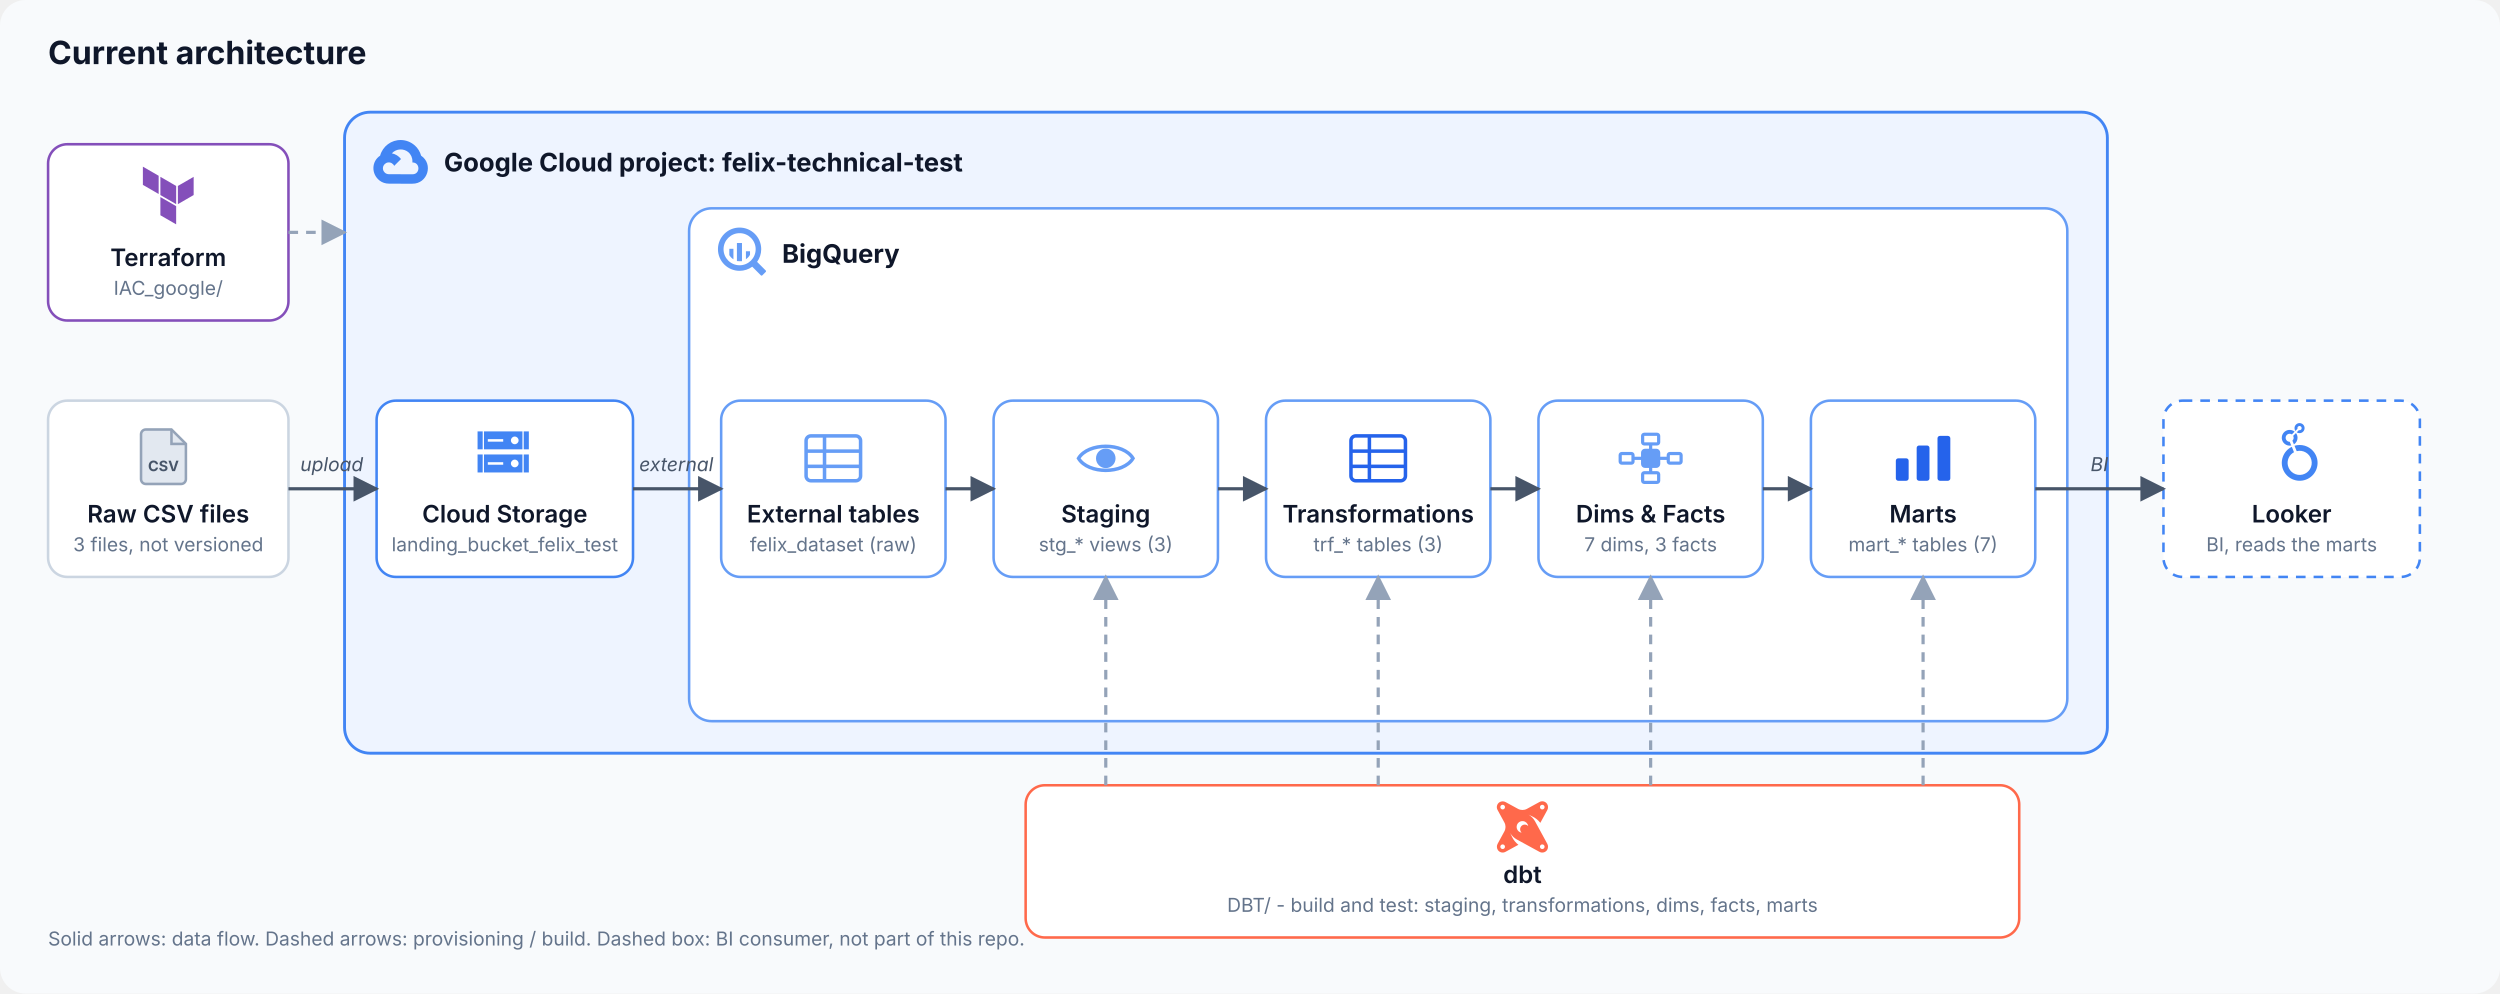
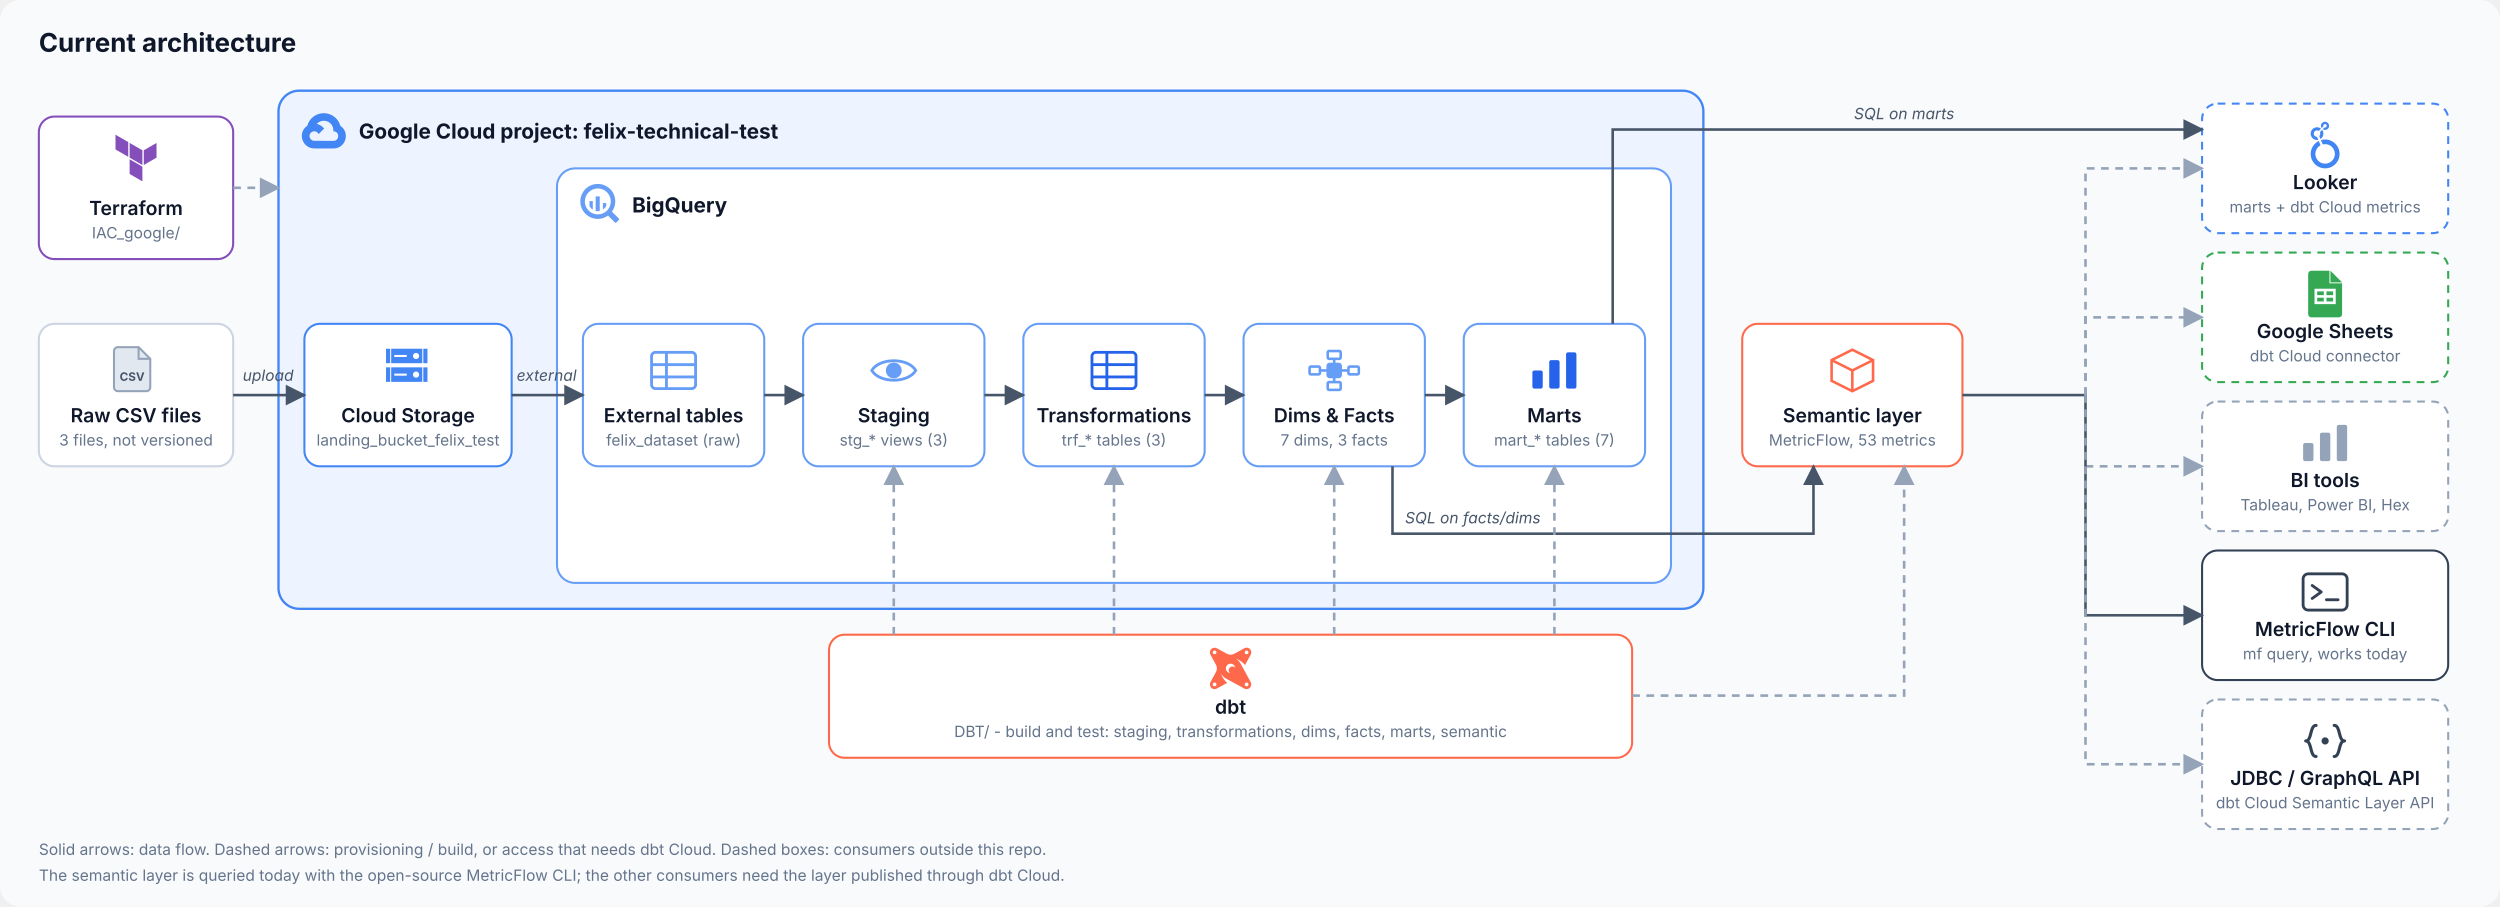
- <svg xmlns="http://www.w3.org/2000/svg" viewBox="0 0 1560 620" width="1560" height="620" role="img" aria-label="Architecture diagram">
+ <svg xmlns="http://www.w3.org/2000/svg" viewBox="0 0 1930 700" width="1930" height="700" role="img" aria-label="Architecture diagram">
  <defs>
    <marker id="a" viewBox="0 0 10 10" refX="9" refY="5" markerWidth="8" markerHeight="8" orient="auto-start-reverse">
      <path d="M0 0L10 5L0 10z" fill="#475569" />
    </marker>
    <marker id="ad" viewBox="0 0 10 10" refX="9" refY="5" markerWidth="8" markerHeight="8" orient="auto-start-reverse">
      <path d="M0 0L10 5L0 10z" fill="#94A3B8" />
    </marker>
    <style>
text{font-family:Inter,"Helvetica Neue",Helvetica,Arial,sans-serif}
.t{font-size:15px;font-weight:600;fill:#0F172A}
.s{font-size:12px;fill:#64748B}
.h{font-size:16px;font-weight:700;fill:#0F172A}
.l{font-size:12px;fill:#475569;font-style:italic}
.title{font-size:20px;font-weight:700;fill:#0F172A}
</style>
  </defs>
-   <rect width="1560" height="620" rx="16" fill="#F8FAFC" />
+   <rect width="1930" height="700" rx="16" fill="#F8FAFC" />
  <text x="30" y="40" class="title">Current architecture</text>
  <rect x="215" y="70" width="1100" height="400" rx="16" fill="#EEF4FF" stroke="#4285F4" stroke-width="1.8" />
  <g transform="translate(233,84) scale(1.416667)" fill="#4285F4">
    <path d="M12.19 2.38a9.344 9.344 0 0 0-9.234 6.893c.053-.02-.055.013 0 0-3.875 2.551-3.922 8.11-.247 10.941l.006-.007-.007.03a6.717 6.717 0 0 0 4.077 1.356h5.173l.03.03h5.192c6.687.053 9.376-8.605 3.835-12.35a9.365 9.365 0 0 0-2.821-4.552l-.043.043.006-.05A9.344 9.344 0 0 0 12.19 2.38zm-.358 4.146c1.244-.04 2.518.368 3.486 1.15a5.186 5.186 0 0 1 1.862 4.078v.518c3.53-.07 3.53 5.262 0 5.193h-5.193l-.008.009v-.04H6.785a2.59 2.59 0 0 1-1.067-.23h.001a2.597 2.597 0 1 1 3.437-3.437l3.013-3.012A6.747 6.747 0 0 0 8.11 8.24c.018-.01.04-.026.054-.023a5.186 5.186 0 0 1 3.67-1.69z" />
  </g>
  <text x="277" y="107" class="h">Google Cloud project: felix-technical-test</text>
  <rect x="430" y="130" width="860" height="320" rx="14" fill="#FFFFFF" stroke="#669DF6" stroke-width="1.6" />
  <g transform="translate(448,142) scale(1.25)" fill="#669DF6">
    <path d="M5.676 10.595h2.052v5.244a5.892 5.892 0 0 1-2.052-2.088v-3.156zm18.179 10.836a.504.504 0 0 1 0 .708l-1.716 1.716a.504.504 0 0 1-.708 0l-4.248-4.248a.206.206 0 0 1-.007-.007c-.02-.02-.028-.045-.043-.066a10.736 10.736 0 0 1-6.334 2.065C4.835 21.599 0 16.764 0 10.799S4.835 0 10.8 0s10.799 4.835 10.799 10.8c0 2.369-.772 4.553-2.066 6.333.025.017.052.028.074.05l4.248 4.248zm-5.028-10.632a8.015 8.015 0 1 0-8.028 8.028h.024a8.016 8.016 0 0 0 8.004-8.028zm-4.86 4.98a6.002 6.002 0 0 0 2.04-2.184v-1.764h-2.04v3.948zm-4.5.948c.442.057.887.08 1.332.072.4.025.8.025 1.2 0V7.692H9.468v9.035z" />
  </g>
  <text x="488" y="164" class="h">BigQuery</text>
  <rect x="30" y="250" width="150" height="110" rx="12" fill="#FFFFFF" stroke="#CBD5E1" stroke-width="1.6" />
  <text x="105.0" y="326" text-anchor="middle" class="t">Raw CSV files</text>
  <text x="105.0" y="344" text-anchor="middle" class="s">3 files, not versioned</text>
  <g transform="translate(88,268)">
    <path d="M0 3a3 3 0 0 1 3-3h16l9 9v22a3 3 0 0 1-3 3H3a3 3 0 0 1-3-3z" fill="#E2E8F0" stroke="#94A3B8" stroke-width="1.6" />
    <path d="M19 0v9h9" fill="none" stroke="#94A3B8" stroke-width="1.6" />
    <text x="14" y="26" text-anchor="middle" font-size="9" font-weight="700" fill="#475569" font-family="Helvetica,Arial,sans-serif">CSV</text>
  </g>
  <rect x="235" y="250" width="160" height="110" rx="12" fill="#FFFFFF" stroke="#4285F4" stroke-width="1.6" />
  <text x="315.0" y="326" text-anchor="middle" class="t">Cloud Storage</text>
  <text x="315.0" y="344" text-anchor="middle" class="s">landing_bucket_felix_test</text>
  <g transform="translate(298,266) scale(1.333333)" fill="#4285F4">
    <path d="M24 2.4v8.4h-2.4V2.4H24zM0 10.8h2.4V2.4H0v8.4zm3-8.4h18v8.4H3V2.4zm12.6 4.2a1.8 1.8 0 1 0 3.6 0 1.8 1.8 0 0 0-3.6 0zm-10.8.6H12V6H4.8v1.2zm16.8 14.4H24v-8.4h-2.4v8.4zM0 21.6h2.4v-8.4H0v8.4zm3-8.4h18v8.4H3v-8.4zm12.6 4.2a1.8 1.8 0 1 0 3.6 0 1.8 1.8 0 0 0-3.6 0zM4.8 18H12v-1.2H4.8V18z" />
  </g>
  <rect x="30" y="90" width="150" height="110" rx="12" fill="#FFFFFF" stroke="#844FBA" stroke-width="1.6" />
  <text x="105.0" y="166" text-anchor="middle" class="t">Terraform</text>
  <text x="105.0" y="184" text-anchor="middle" class="s">IAC_google/</text>
  <g transform="translate(87,104) scale(1.5)" fill="#844FBA">
    <path d="M1.44 0v7.575l6.561 3.79V3.787zm21.12 4.227l-6.561 3.791v7.574l6.56-3.787zM8.72 4.23v7.575l6.561 3.787V8.018zm0 8.405v7.575L15.28 24v-7.578z" />
  </g>
  <rect x="450" y="250" width="140" height="110" rx="12" fill="#FFFFFF" stroke="#669DF6" stroke-width="1.6" />
  <text x="520.0" y="326" text-anchor="middle" class="t">External tables</text>
  <text x="520.0" y="344" text-anchor="middle" class="s">felix_dataset (raw)</text>
  <g transform="translate(503,272)" fill="none" stroke="#669DF6" stroke-width="2.2">
    <rect x="0" y="0" width="34" height="28" rx="3" />
    <path d="M0 9.5H34M0 19H34M11.5 0V28" />
  </g>
  <rect x="620" y="250" width="140" height="110" rx="12" fill="#FFFFFF" stroke="#669DF6" stroke-width="1.6" />
  <text x="690.0" y="326" text-anchor="middle" class="t">Staging</text>
  <text x="690.0" y="344" text-anchor="middle" class="s">stg_* views (3)</text>
  <g transform="translate(673,272)" fill="none" stroke="#669DF6" stroke-width="2.2">
    <path d="M0 14C6 4 28 4 34 14C28 24 6 24 0 14Z" />
    <circle cx="17" cy="14" r="5" fill="#669DF6" />
  </g>
  <rect x="790" y="250" width="140" height="110" rx="12" fill="#FFFFFF" stroke="#669DF6" stroke-width="1.6" />
  <text x="860.0" y="326" text-anchor="middle" class="t">Transformations</text>
  <text x="860.0" y="344" text-anchor="middle" class="s">trf_* tables (3)</text>
  <g transform="translate(843,272)" fill="none" stroke="#2563EB" stroke-width="2.2">
    <rect x="0" y="0" width="34" height="28" rx="3" />
    <path d="M0 9.5H34M0 19H34M11.5 0V28" />
  </g>
  <rect x="960" y="250" width="140" height="110" rx="12" fill="#FFFFFF" stroke="#669DF6" stroke-width="1.6" />
  <text x="1030.0" y="326" text-anchor="middle" class="t">Dims &amp; Facts</text>
  <text x="1030.0" y="344" text-anchor="middle" class="s">7 dims, 3 facts</text>
  <g transform="translate(1013,272)" fill="none" stroke="#669DF6" stroke-width="2">
    <rect x="12" y="9" width="10" height="10" rx="1.5" fill="#669DF6" />
    <rect x="12" y="-1" width="10" height="6" rx="1" />
    <rect x="12" y="23" width="10" height="6" rx="1" />
    <rect x="-2" y="11" width="8" height="6" rx="1" />
    <rect x="28" y="11" width="8" height="6" rx="1" />
    <path d="M17 5V9M17 19V23M6 14H12M22 14H28" />
  </g>
  <rect x="1130" y="250" width="140" height="110" rx="12" fill="#FFFFFF" stroke="#669DF6" stroke-width="1.6" />
  <text x="1200.0" y="326" text-anchor="middle" class="t">Marts</text>
  <text x="1200.0" y="344" text-anchor="middle" class="s">mart_* tables (7)</text>
  <g transform="translate(1183,272)" fill="#2563EB">
    <rect x="0" y="14" width="8" height="14" rx="1.5" />
    <rect x="13" y="6" width="8" height="22" rx="1.5" />
    <rect x="26" y="0" width="8" height="28" rx="1.5" />
  </g>
-   <rect x="1350" y="250" width="160" height="110" rx="12" fill="#FFFFFF" stroke="#4285F4" stroke-width="1.6" stroke-dasharray="6 5" />
-   <text x="1430.0" y="326" text-anchor="middle" class="t">Looker</text>
-   <text x="1430.0" y="344" text-anchor="middle" class="s">BI, reads the marts</text>
-   <g transform="translate(1417,264) scale(1.5)" fill="#4285F4">
+   <rect x="1345" y="250" width="170" height="110" rx="12" fill="#FFFFFF" stroke="#FF694B" stroke-width="1.6" />
+   <text x="1430.0" y="326" text-anchor="middle" class="t">Semantic layer</text>
+   <text x="1430.0" y="344" text-anchor="middle" class="s">MetricFlow, 53 metrics</text>
+   <g transform="translate(1413,270)" fill="none" stroke="#FF694B" stroke-width="2">
+     <path d="M17 0L33 8V24L17 32L1 24V8Z" />
+     <path d="M17 16V32M17 16L33 8M17 16L1 8" />
+   </g>
+   <rect x="1700" y="80" width="190" height="100" rx="12" fill="#FFFFFF" stroke="#4285F4" stroke-width="1.6" stroke-dasharray="6 5" />
+   <text x="1795.0" y="146" text-anchor="middle" class="t">Looker</text>
+   <text x="1795.0" y="164" text-anchor="middle" class="s">marts + dbt Cloud metrics</text>
+   <g transform="translate(1777.0,94) scale(1.5)" fill="#4285F4">
    <path d="M11.947 0c-1.16.002-2.098.944-2.096 2.104a2.1 2.1 0 00.356 1.166l.895-.896a.884.884 0 11.565.564l-.895.895c.959.648 2.262.395 2.91-.564.648-.959.395-2.262-.564-2.91A2.096 2.096 0 0011.947 0zm-.835 6.113a3.263 3.263 0 00-.653-1.965l-1.164 1.162a1.667 1.667 0 01-.318 2.012l.632 1.545a3.282 3.282 0 001.503-2.754zm-3.25 1.666h-.03c-.922.001-1.67-.746-1.671-1.667-.001-.922.745-1.67 1.667-1.671a1.669 1.669 0 01.919.275l1.152-1.152c-1.407-1.141-3.472-.926-4.614.481s-.926 3.472.481 4.614a3.28 3.28 0 002.728.665l-.633-1.544v-.001zm4.128 1.336c-.728 0-1.452.106-2.15.315l.922 2.252c2.687-.682 5.418.944 6.1 3.631.682 2.687-.944 5.418-3.631 6.1s-5.418-.944-6.1-3.631c-.568-2.239.466-4.577 2.504-5.664l-.91-2.245c-3.691 1.808-5.217 6.266-3.409 9.957l.001.001c1.808 3.691 6.266 5.217 9.957 3.409l.001-.001c3.691-1.807 5.219-6.264 3.412-9.956a7.442 7.442 0 00-6.686-4.17h-.008l-.001.001z" />
+   </g>
+   <rect x="1700" y="195" width="190" height="100" rx="12" fill="#FFFFFF" stroke="#34A853" stroke-width="1.6" stroke-dasharray="6 5" />
+   <text x="1795.0" y="261" text-anchor="middle" class="t">Google Sheets</text>
+   <text x="1795.0" y="279" text-anchor="middle" class="s">dbt Cloud connector</text>
+   <g transform="translate(1777.0,209) scale(1.5)" fill="#34A853">
+     <path d="M11.318 12.545H7.91v-1.909h3.41v1.91zM14.728 0v6h6l-6-6zm1.363 10.636h-3.41v1.91h3.41v-1.91zm0 3.273h-3.41v1.91h3.41v-1.91zM20.727 6.5v15.864c0 .904-.732 1.636-1.636 1.636H4.909a1.636 1.636 0 0 1-1.636-1.636V1.636C3.273.732 4.005 0 4.909 0h9.318v6.5h6.5zm-3.273 2.773H6.545v7.909h10.91v-7.91zm-6.136 4.636H7.91v1.91h3.41v-1.91z" />
+   </g>
+   <rect x="1700" y="310" width="190" height="100" rx="12" fill="#FFFFFF" stroke="#94A3B8" stroke-width="1.6" stroke-dasharray="6 5" />
+   <text x="1795.0" y="376" text-anchor="middle" class="t">BI tools</text>
+   <text x="1795.0" y="394" text-anchor="middle" class="s">Tableau, Power BI, Hex</text>
+   <g transform="translate(1778.0,328)" fill="#94A3B8">
+     <rect x="0" y="14" width="8" height="14" rx="1.5" />
+     <rect x="13" y="6" width="8" height="22" rx="1.5" />
+     <rect x="26" y="0" width="8" height="28" rx="1.5" />
+   </g>
+   <rect x="1700" y="425" width="190" height="100" rx="12" fill="#FFFFFF" stroke="#334155" stroke-width="1.6" />
+   <text x="1795.0" y="491" text-anchor="middle" class="t">MetricFlow CLI</text>
+   <text x="1795.0" y="509" text-anchor="middle" class="s">mf query, works today</text>
+   <g transform="translate(1778.0,443)" fill="none" stroke="#334155" stroke-width="2.2">
+     <rect x="0" y="0" width="34" height="28" rx="4" />
+     <path d="M7 9L14 14L7 19M18 20H27" stroke-linecap="round" stroke-linejoin="round" />
+   </g>
+   <rect x="1700" y="540" width="190" height="100" rx="12" fill="#FFFFFF" stroke="#94A3B8" stroke-width="1.6" stroke-dasharray="6 5" />
+   <text x="1795.0" y="606" text-anchor="middle" class="t">JDBC / GraphQL API</text>
+   <text x="1795.0" y="624" text-anchor="middle" class="s">dbt Cloud Semantic Layer API</text>
+   <g transform="translate(1778.0,558)" fill="none" stroke="#334155" stroke-width="2.4" stroke-linecap="round" stroke-linejoin="round">
+     <path d="M10 2C5 2 7 14 2 14C7 14 5 26 10 26M24 2C29 2 27 14 32 14C27 14 29 26 24 26" />
+     <circle cx="17" cy="14" r="1.6" fill="#334155" />
  </g>
  <rect x="640" y="490" width="620" height="95" rx="12" fill="#FFFFFF" stroke="#FF694B" stroke-width="1.6" />
  <text x="950.0" y="551" text-anchor="middle" class="t">dbt</text>
-   <text x="950.0" y="569" text-anchor="middle" class="s">DBT/ - build and test: staging, transformations, dims, facts, marts</text>
+   <text x="950.0" y="569" text-anchor="middle" class="s">DBT/ - build and test: staging, transformations, dims, facts, marts, semantic</text>
  <g transform="translate(934,500) scale(1.333333)" fill="#FF694B">
    <path d="M17.9 9.376a8.149 8.149 0 0 0-3.042-3.121l1.771.839a10.287 10.287 0 0 1 3.74 3.001l3.234-5.929a2.855 2.855 0 0 0-.061-2.96C22.757.037 21.211-.341 19.975.333l-5.875 3.21a4.361 4.361 0 0 1-4.176 0L4.177.408a2.854 2.854 0 0 0-2.959.063c-1.167.785-1.545 2.33-.872 3.566L3.55 9.911a4.361 4.361 0 0 1 0 4.177l-3.127 5.743a2.86 2.86 0 0 0 .085 2.997c.794 1.144 2.322 1.505 3.545.839l6.058-3.305a10.288 10.288 0 0 1-3.005-3.745l-.837-1.771a8.148 8.148 0 0 0 3.121 3.042l10.583 5.779c1.221.666 2.748.305 3.543-.836a2.87 2.87 0 0 0 .08-3.002L17.9 9.376zm3.38-7.735c.602 0 1.09.488 1.09 1.09s-.488 1.09-1.09 1.09-1.09-.488-1.09-1.09.488-1.09 1.09-1.09zM2.744 3.822c-.602 0-1.09-.488-1.09-1.09s.488-1.09 1.09-1.09 1.09.488 1.09 1.09S3.346 3.822 2.744 3.822zm0 18.536c-.602 0-1.09-.488-1.09-1.09 0-.602.488-1.09 1.09-1.09s1.09.488 1.09 1.09c0 .602-.488 1.09-1.09 1.09zm10.358-11.449c-1.201-.004-2.177.967-2.18 2.168a2.174 2.174 0 0 0 .705 1.609c-1.487-.209-2.523-1.584-2.314-3.072.209-1.487 1.584-2.523 3.072-2.314a2.719 2.719 0 0 1 2.314 2.314 2.162 2.162 0 0 0-1.596-.705zm8.178 11.449c-.602 0-1.09-.488-1.09-1.09 0-.602.488-1.09 1.09-1.09s1.09.488 1.09 1.09c0 .602-.488 1.09-1.09 1.09z" />
  </g>
  <path d="M180 305H235" fill="none" stroke="#475569" stroke-width="2" marker-end="url(#a)" />
  <text x="207" y="294" text-anchor="middle" class="l">upload</text>
  <path d="M395 305H450" fill="none" stroke="#475569" stroke-width="2" marker-end="url(#a)" />
  <text x="422" y="294" text-anchor="middle" class="l">external</text>
  <path d="M590 305H620" fill="none" stroke="#475569" stroke-width="2" marker-end="url(#a)" />
  <path d="M760 305H790" fill="none" stroke="#475569" stroke-width="2" marker-end="url(#a)" />
  <path d="M930 305H960" fill="none" stroke="#475569" stroke-width="2" marker-end="url(#a)" />
  <path d="M1100 305H1130" fill="none" stroke="#475569" stroke-width="2" marker-end="url(#a)" />
-   <path d="M1270 305H1350" fill="none" stroke="#475569" stroke-width="2" marker-end="url(#a)" />
-   <text x="1310" y="294" text-anchor="middle" class="l">BI</text>
+   <path d="M1075 360V412H1400V360" fill="none" stroke="#475569" stroke-width="2" marker-end="url(#a)" />
+   <text x="1137" y="404" text-anchor="middle" class="l">SQL on facts/dims</text>
+   <path d="M1515 305H1610" fill="none" stroke="#475569" stroke-width="2" />
+   <path d="M1610 305V130H1700" fill="none" stroke="#94A3B8" stroke-width="2" stroke-dasharray="6 5" marker-end="url(#ad)" />
+   <path d="M1610 305V245H1700" fill="none" stroke="#94A3B8" stroke-width="2" stroke-dasharray="6 5" marker-end="url(#ad)" />
+   <path d="M1610 305V360H1700" fill="none" stroke="#94A3B8" stroke-width="2" stroke-dasharray="6 5" marker-end="url(#ad)" />
+   <path d="M1610 305V475H1700" fill="none" stroke="#475569" stroke-width="2" marker-end="url(#a)" />
+   <path d="M1610 305V590H1700" fill="none" stroke="#94A3B8" stroke-width="2" stroke-dasharray="6 5" marker-end="url(#ad)" />
+   <path d="M1245 250V100H1700" fill="none" stroke="#475569" stroke-width="2" marker-end="url(#a)" />
+   <text x="1470" y="92" text-anchor="middle" class="l">SQL on marts</text>
  <path d="M180 145H215" fill="none" stroke="#94A3B8" stroke-width="2" stroke-dasharray="6 5" marker-end="url(#ad)" />
  <path d="M690 490V360" fill="none" stroke="#94A3B8" stroke-width="2" stroke-dasharray="6 5" marker-end="url(#ad)" />
  <path d="M860 490V360" fill="none" stroke="#94A3B8" stroke-width="2" stroke-dasharray="6 5" marker-end="url(#ad)" />
  <path d="M1030 490V360" fill="none" stroke="#94A3B8" stroke-width="2" stroke-dasharray="6 5" marker-end="url(#ad)" />
  <path d="M1200 490V360" fill="none" stroke="#94A3B8" stroke-width="2" stroke-dasharray="6 5" marker-end="url(#ad)" />
-   <text x="30" y="590" class="s">Solid arrows: data flow. Dashed arrows: provisioning / build. Dashed box: BI consumer, not part of this repo.</text>
+   <path d="M1260 537H1470V360" fill="none" stroke="#94A3B8" stroke-width="2" stroke-dasharray="6 5" marker-end="url(#ad)" />
+   <text x="30" y="660" class="s">Solid arrows: data flow. Dashed arrows: provisioning / build, or access that needs dbt Cloud. Dashed boxes: consumers outside this repo.</text>
+   <text x="30" y="680" class="s">The semantic layer is queried today with the open-source MetricFlow CLI; the other consumers need the layer published through dbt Cloud.</text>
</svg>
